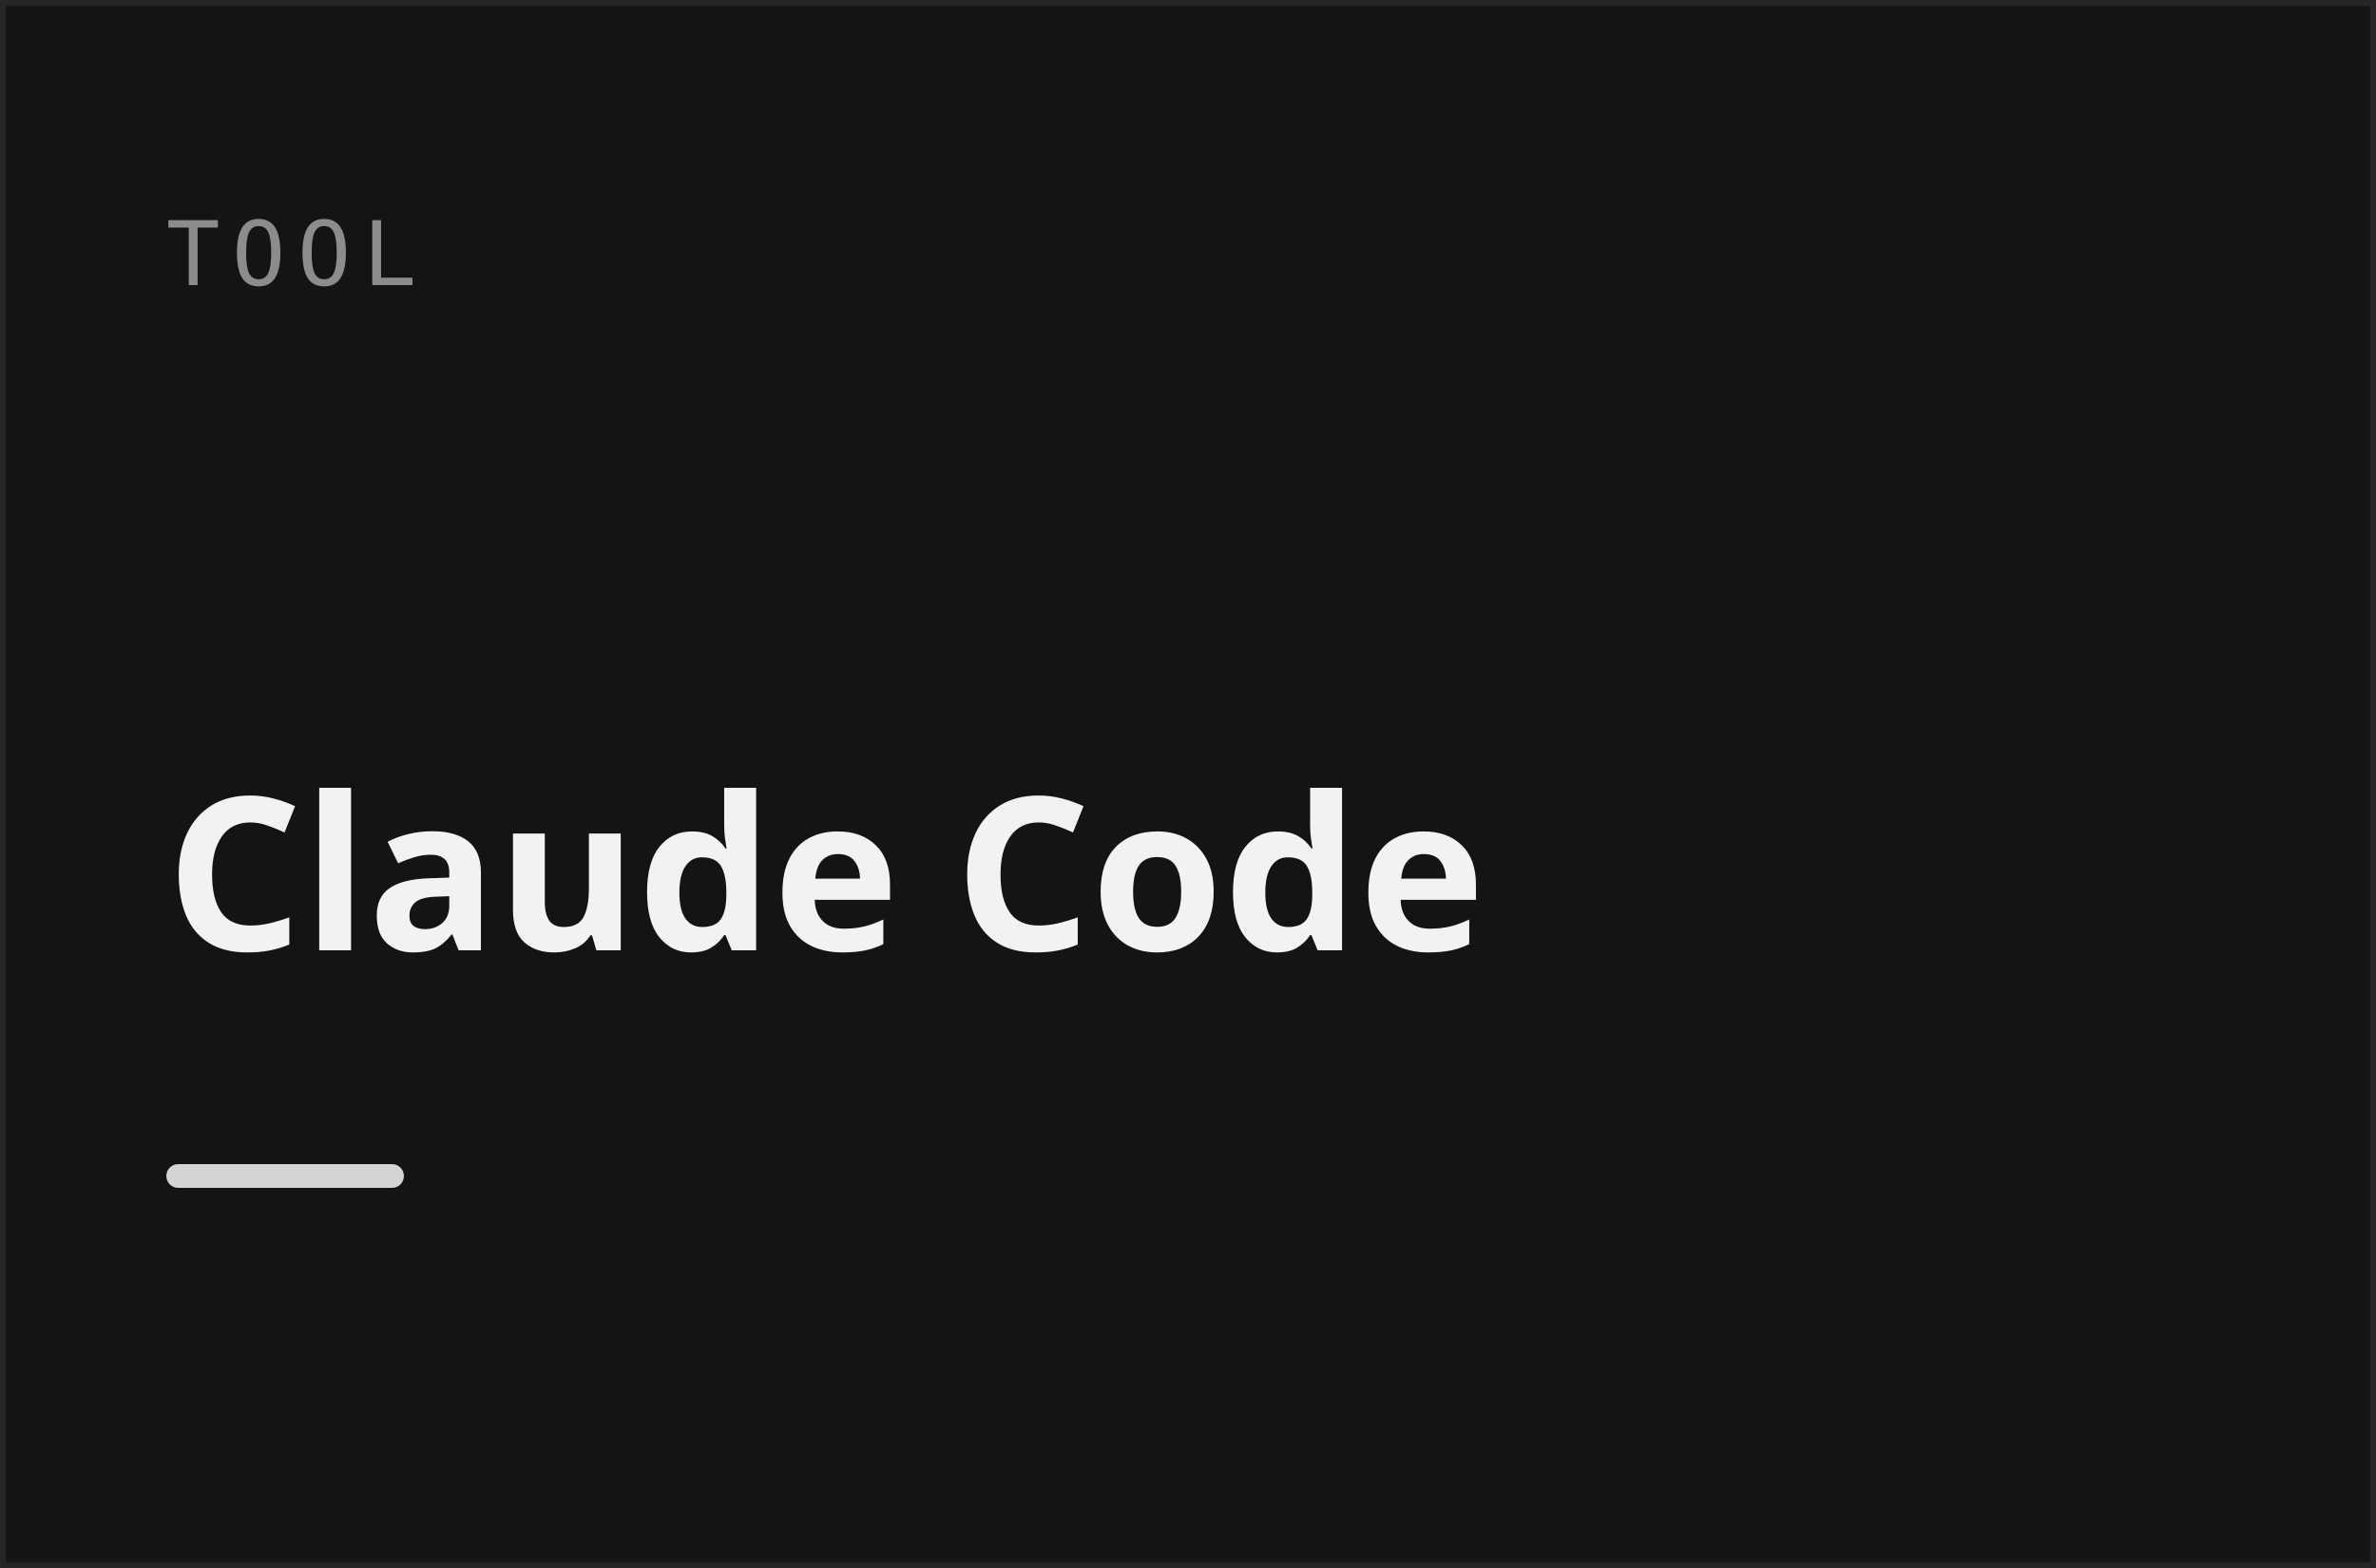
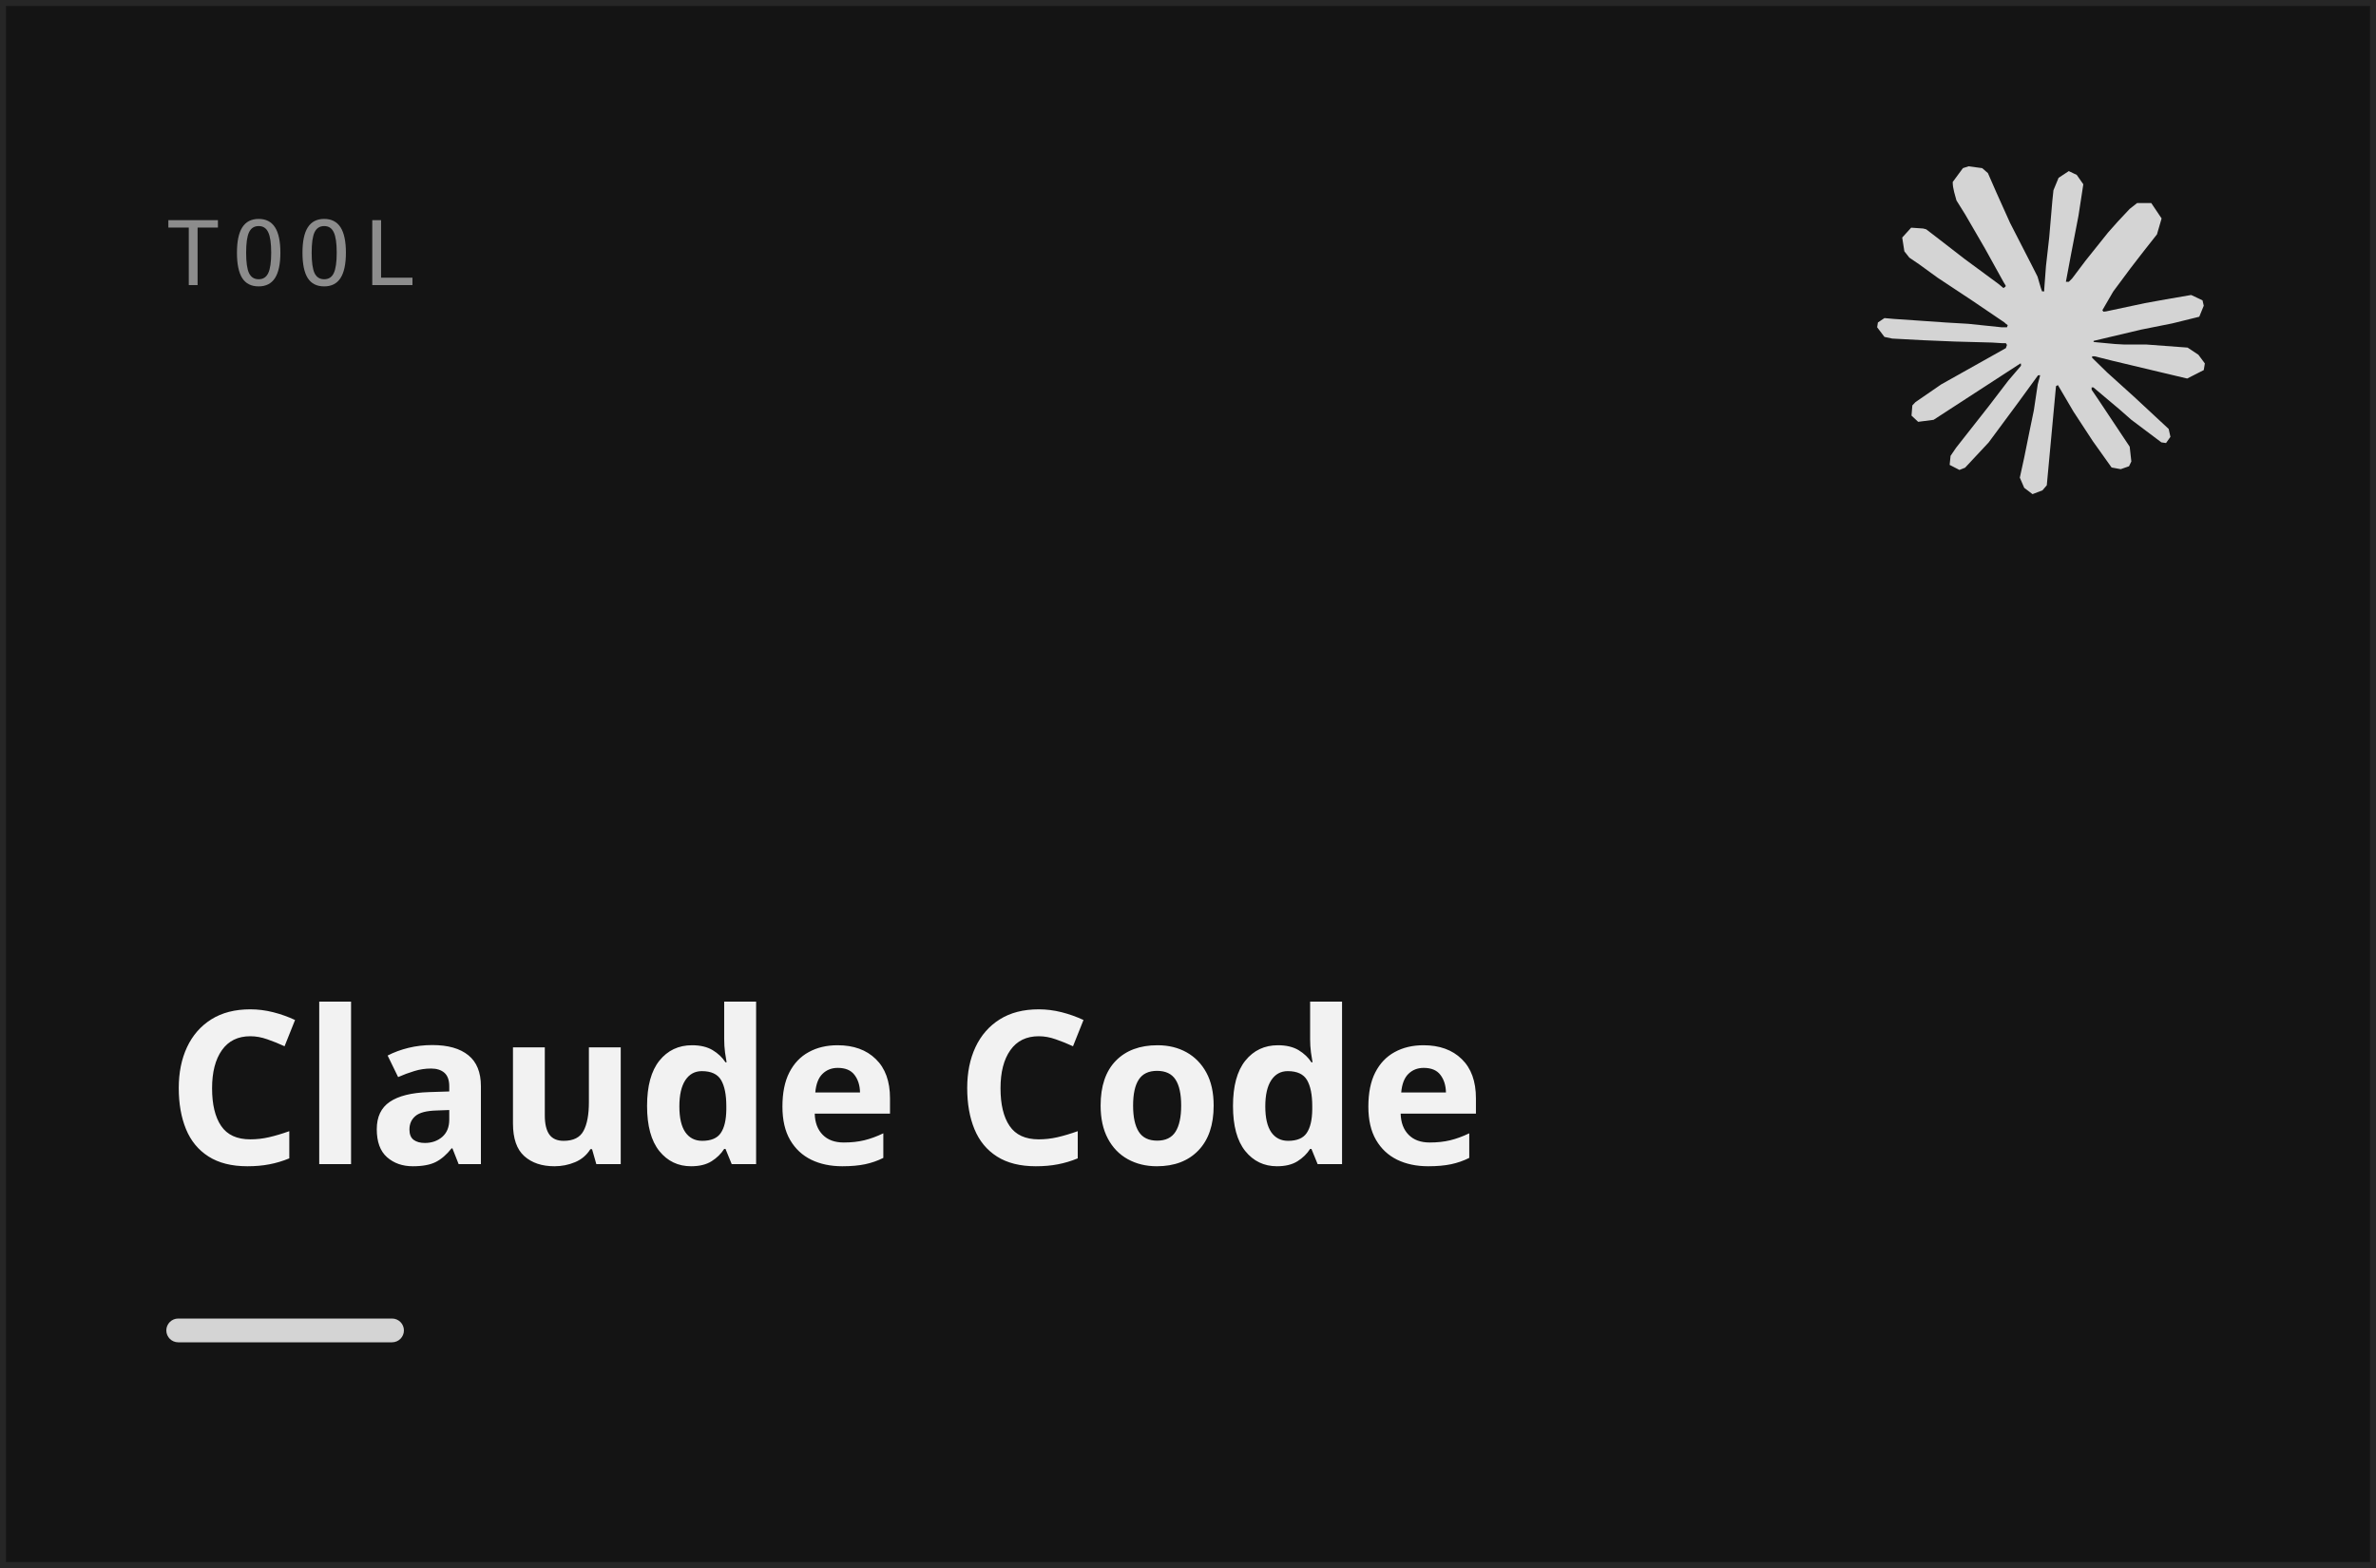
<svg xmlns="http://www.w3.org/2000/svg" width="400" height="264" viewBox="0 0 400 264">
  <rect width="400" height="264" fill="#141414" />
  <rect x="0.5" y="0.5" width="399" height="263" fill="none" stroke="#262626" />
  <text x="28" y="48" font-family="ui-monospace,Menlo,monospace" font-size="15" fill="#8c8c8c" letter-spacing="2">TOOL</text>
-   <text x="28" y="160" font-family="ui-sans-serif,system-ui,sans-serif" font-weight="700" font-size="36" fill="#f2f2f2">Claude Code</text>
-   <rect x="28" y="196" width="40" height="4" rx="2" fill="#d4d4d4" />
+   <g transform="translate(316 28) scale(2.3)">
+     <path d="m4.714 15.956 4.717-2.647.079-.231-.079-.128h-.231l-.789-.049-2.696-.073-2.337-.097-2.265-.121-.571-.121-.534-.704.055-.352.48-.322.686.061 1.518.103 2.277.158 1.651.097 2.447.255h.389l.055-.158-.134-.097-.103-.097L6.973 9.836l-2.55-1.688-1.336-.971-.723-.492-.364-.461-.158-1.008.656-.723.88.061.225.061.892.686 1.906 1.475 2.489 1.834.364.303.146-.103.018-.073-.164-.273-1.354-2.447-1.445-2.489-.643-1.032-.17-.619c-.061-.255-.103-.467-.103-.729L6.287.134 6.7 0l.996.134.419.364.619 1.415 1.002 2.228 1.554 3.03.455.898.243.832.091.255h.158v-.146l.128-1.706.237-2.095.231-2.696.079-.759.376-.911.747-.492.583.279.48.686-.067.443-.285 1.852-.559 2.902-.364 1.943h.212l.243-.243.984-1.305 1.651-2.064.729-.82.85-.905.546-.431h1.032l.759 1.129-.34 1.166-1.062 1.348-.88 1.141-1.263 1.7-.789 1.36.073.109.188-.018 2.853-.607 1.542-.279 1.84-.316.832.389.091.395-.328.807-1.967.486-2.307.461-3.436.814-.043.03.049.061 1.548.146.662.036h1.621l3.018.225.789.522.474.638-.079.486-1.214.619-1.639-.389-3.825-.911-1.311-.328h-.182v.109l1.093 1.069 2.003 1.809 2.507 2.331.128.577-.322.455-.34-.049-2.204-1.657-.85-.747-1.925-1.621h-.128v.17l.443.65 2.344 3.521.121 1.081-.17.352-.607.212-.668-.121-1.372-1.925L14.38 17.959l-1.141-1.943-.14.079-.674 7.255-.316.37-.729.279-.607-.461-.322-.747.322-1.475.389-1.925.316-1.53.285-1.9.17-.631-.012-.043-.14.018-1.433 1.967-2.18 2.945-1.724 1.846-.413.164-.716-.37.067-.662.401-.589 2.386-3.036 1.439-1.882.929-1.087-.006-.158h-.055l-6.338 4.116-1.129.146-.486-.455.061-.747.231-.243 1.906-1.311Z" fill="#d4d4d4" />
+   </g>
+   <text x="28" y="196" font-family="ui-sans-serif,system-ui,sans-serif" font-weight="700" font-size="36" fill="#f2f2f2">Claude Code</text>
+   <rect x="28" y="222" width="40" height="4" rx="2" fill="#d4d4d4" />
</svg>
